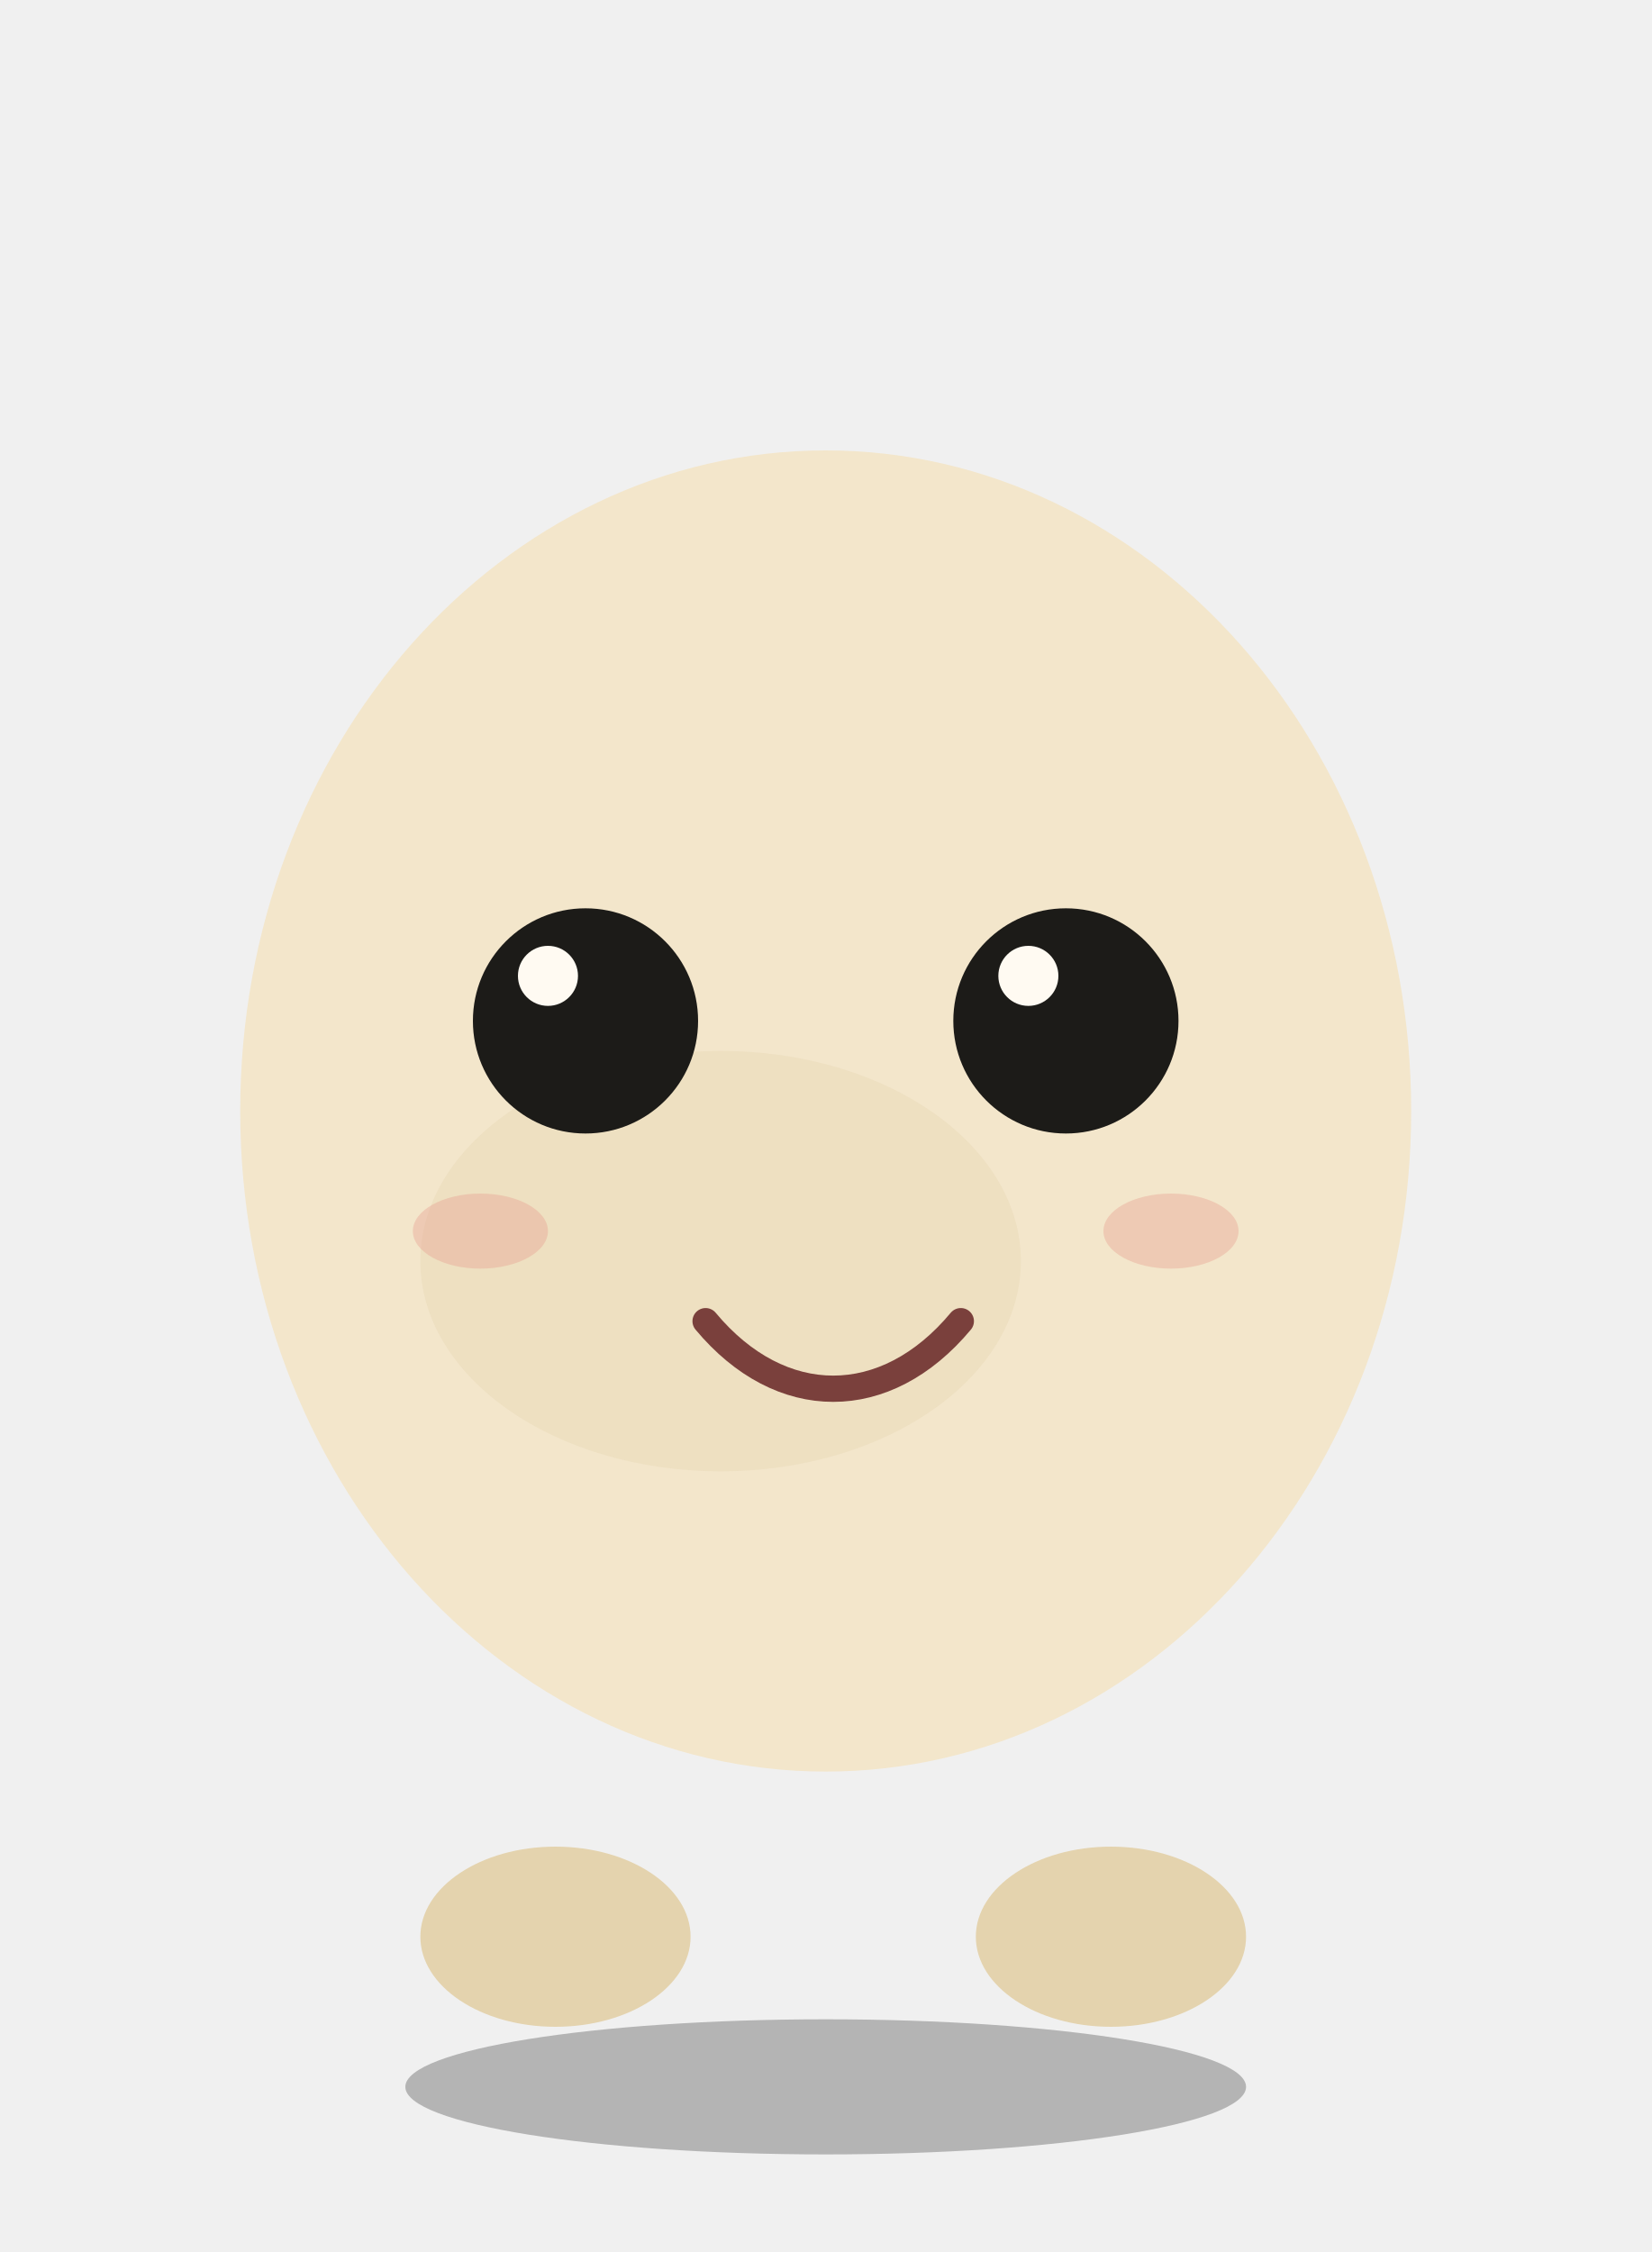
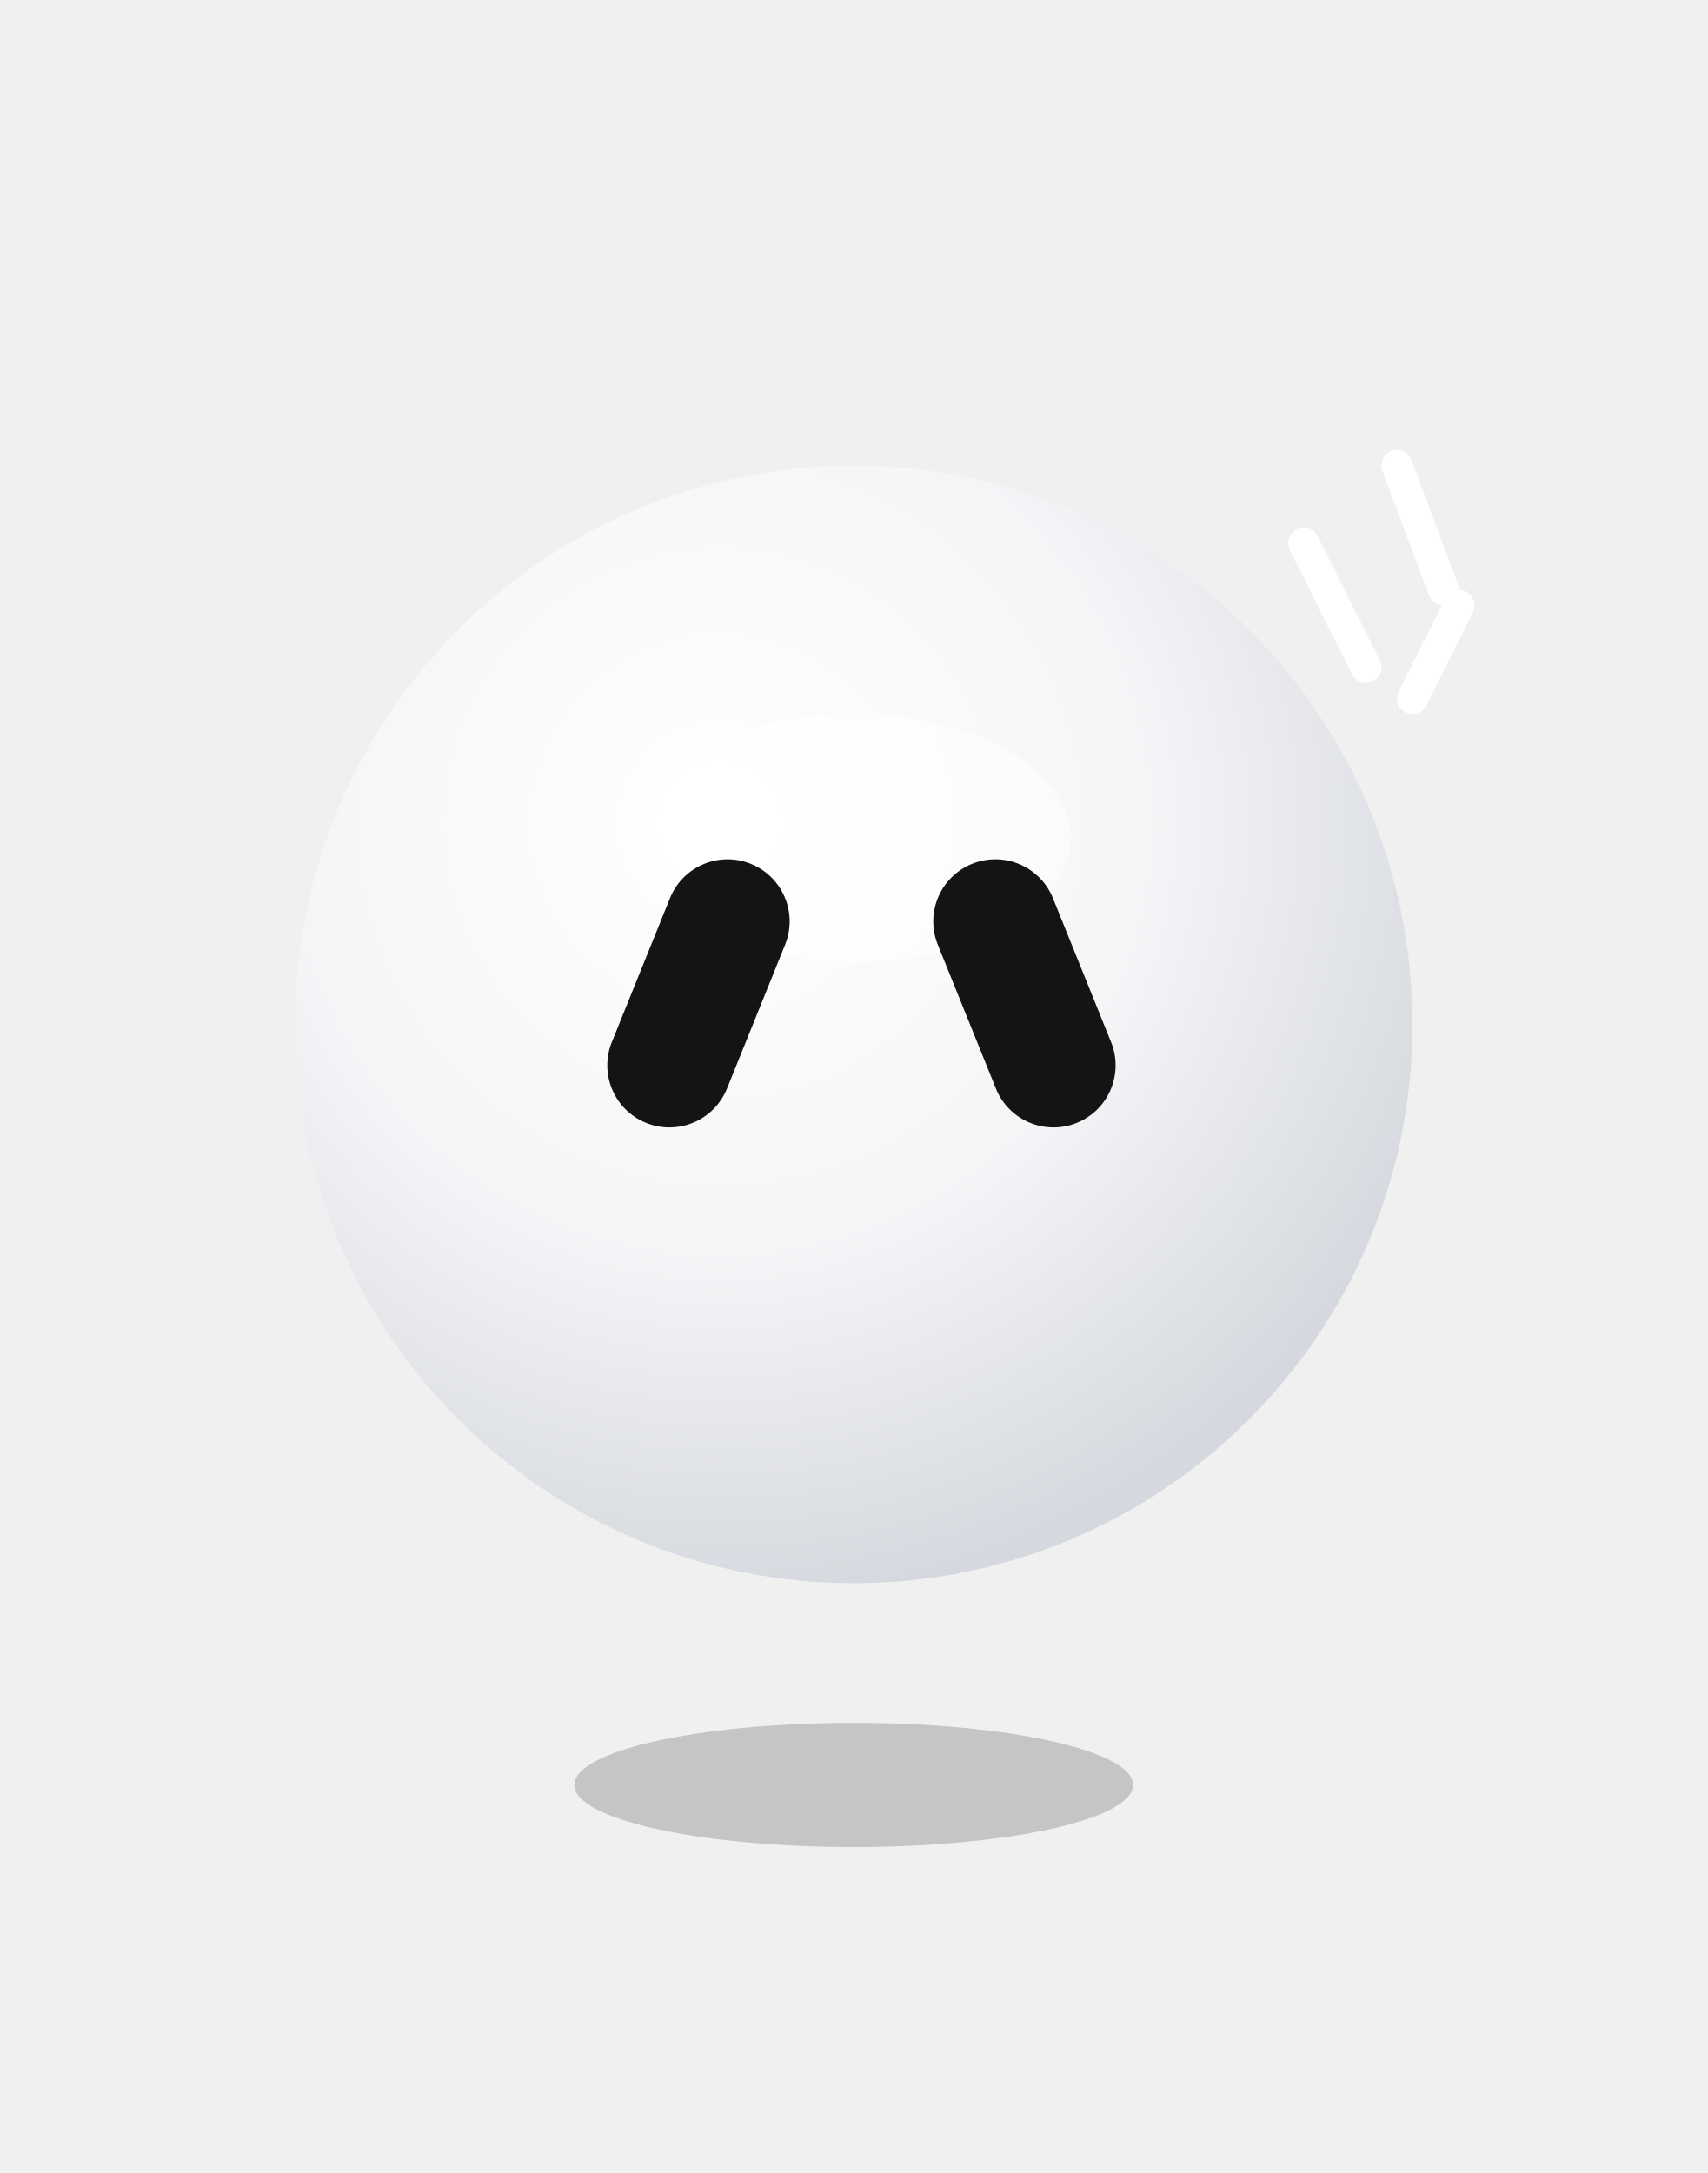
- <svg xmlns="http://www.w3.org/2000/svg" viewBox="0 0 220 300">
-   <ellipse cx="110" cy="278" rx="56" ry="9" fill="#000" opacity=".25" />
-   <ellipse cx="74" cy="258" rx="18" ry="12" fill="#e4d3ae" />
-   <ellipse cx="148" cy="258" rx="18" ry="12" fill="#e4d3ae" />
-   <ellipse cx="110" cy="148" rx="78" ry="88" fill="#f3e6cb" />
-   <ellipse cx="96" cy="168" rx="40" ry="28" fill="#e4d3ae" opacity=".35" />
-   <circle cx="78" cy="136" r="15" fill="#1c1b18" />
-   <circle cx="142" cy="136" r="15" fill="#1c1b18" />
-   <circle cx="73" cy="130" r="4" fill="#fffaf2" />
-   <circle cx="137" cy="130" r="4" fill="#fffaf2" />
-   <path d="M94 176c10 12 24 12 34 0" fill="none" stroke="#7a403c" stroke-width="3.5" stroke-linecap="round" />
-   <ellipse cx="64" cy="164" rx="9" ry="5" fill="#e7a090" opacity=".4" />
-   <ellipse cx="156" cy="164" rx="9" ry="5" fill="#e7a090" opacity=".4" />
+ <svg xmlns="http://www.w3.org/2000/svg" viewBox="0 0 220 280">
+   <ellipse cx="110" cy="230" rx="36" ry="8" fill="#000" opacity=".18" />
+   <defs>
+     <radialGradient id="satin" cx="38%" cy="32%" r="70%">
+       <stop offset="0%" stop-color="#ffffff" />
+       <stop offset="55%" stop-color="#f4f5f7" />
+       <stop offset="100%" stop-color="#d5d8de" />
+     </radialGradient>
+   </defs>
+   <circle cx="110" cy="132" r="72" fill="url(#satin)" />
+   <ellipse cx="110" cy="108" rx="28" ry="16" fill="#fff" opacity=".55" />
+   <g transform="translate(90 128) rotate(22)">
+     <rect x="-8" y="-18" width="16" height="36" rx="8" fill="#141414" />
+   </g>
+   <g transform="translate(132 128) rotate(-22)">
+     <rect x="-8" y="-18" width="16" height="36" rx="8" fill="#141414" />
+   </g>
+   <path d="M168 70l8 16M180 60l6 16M188 78l-6 12" fill="none" stroke="#ffffff" stroke-width="4" stroke-linecap="round" />
</svg>
